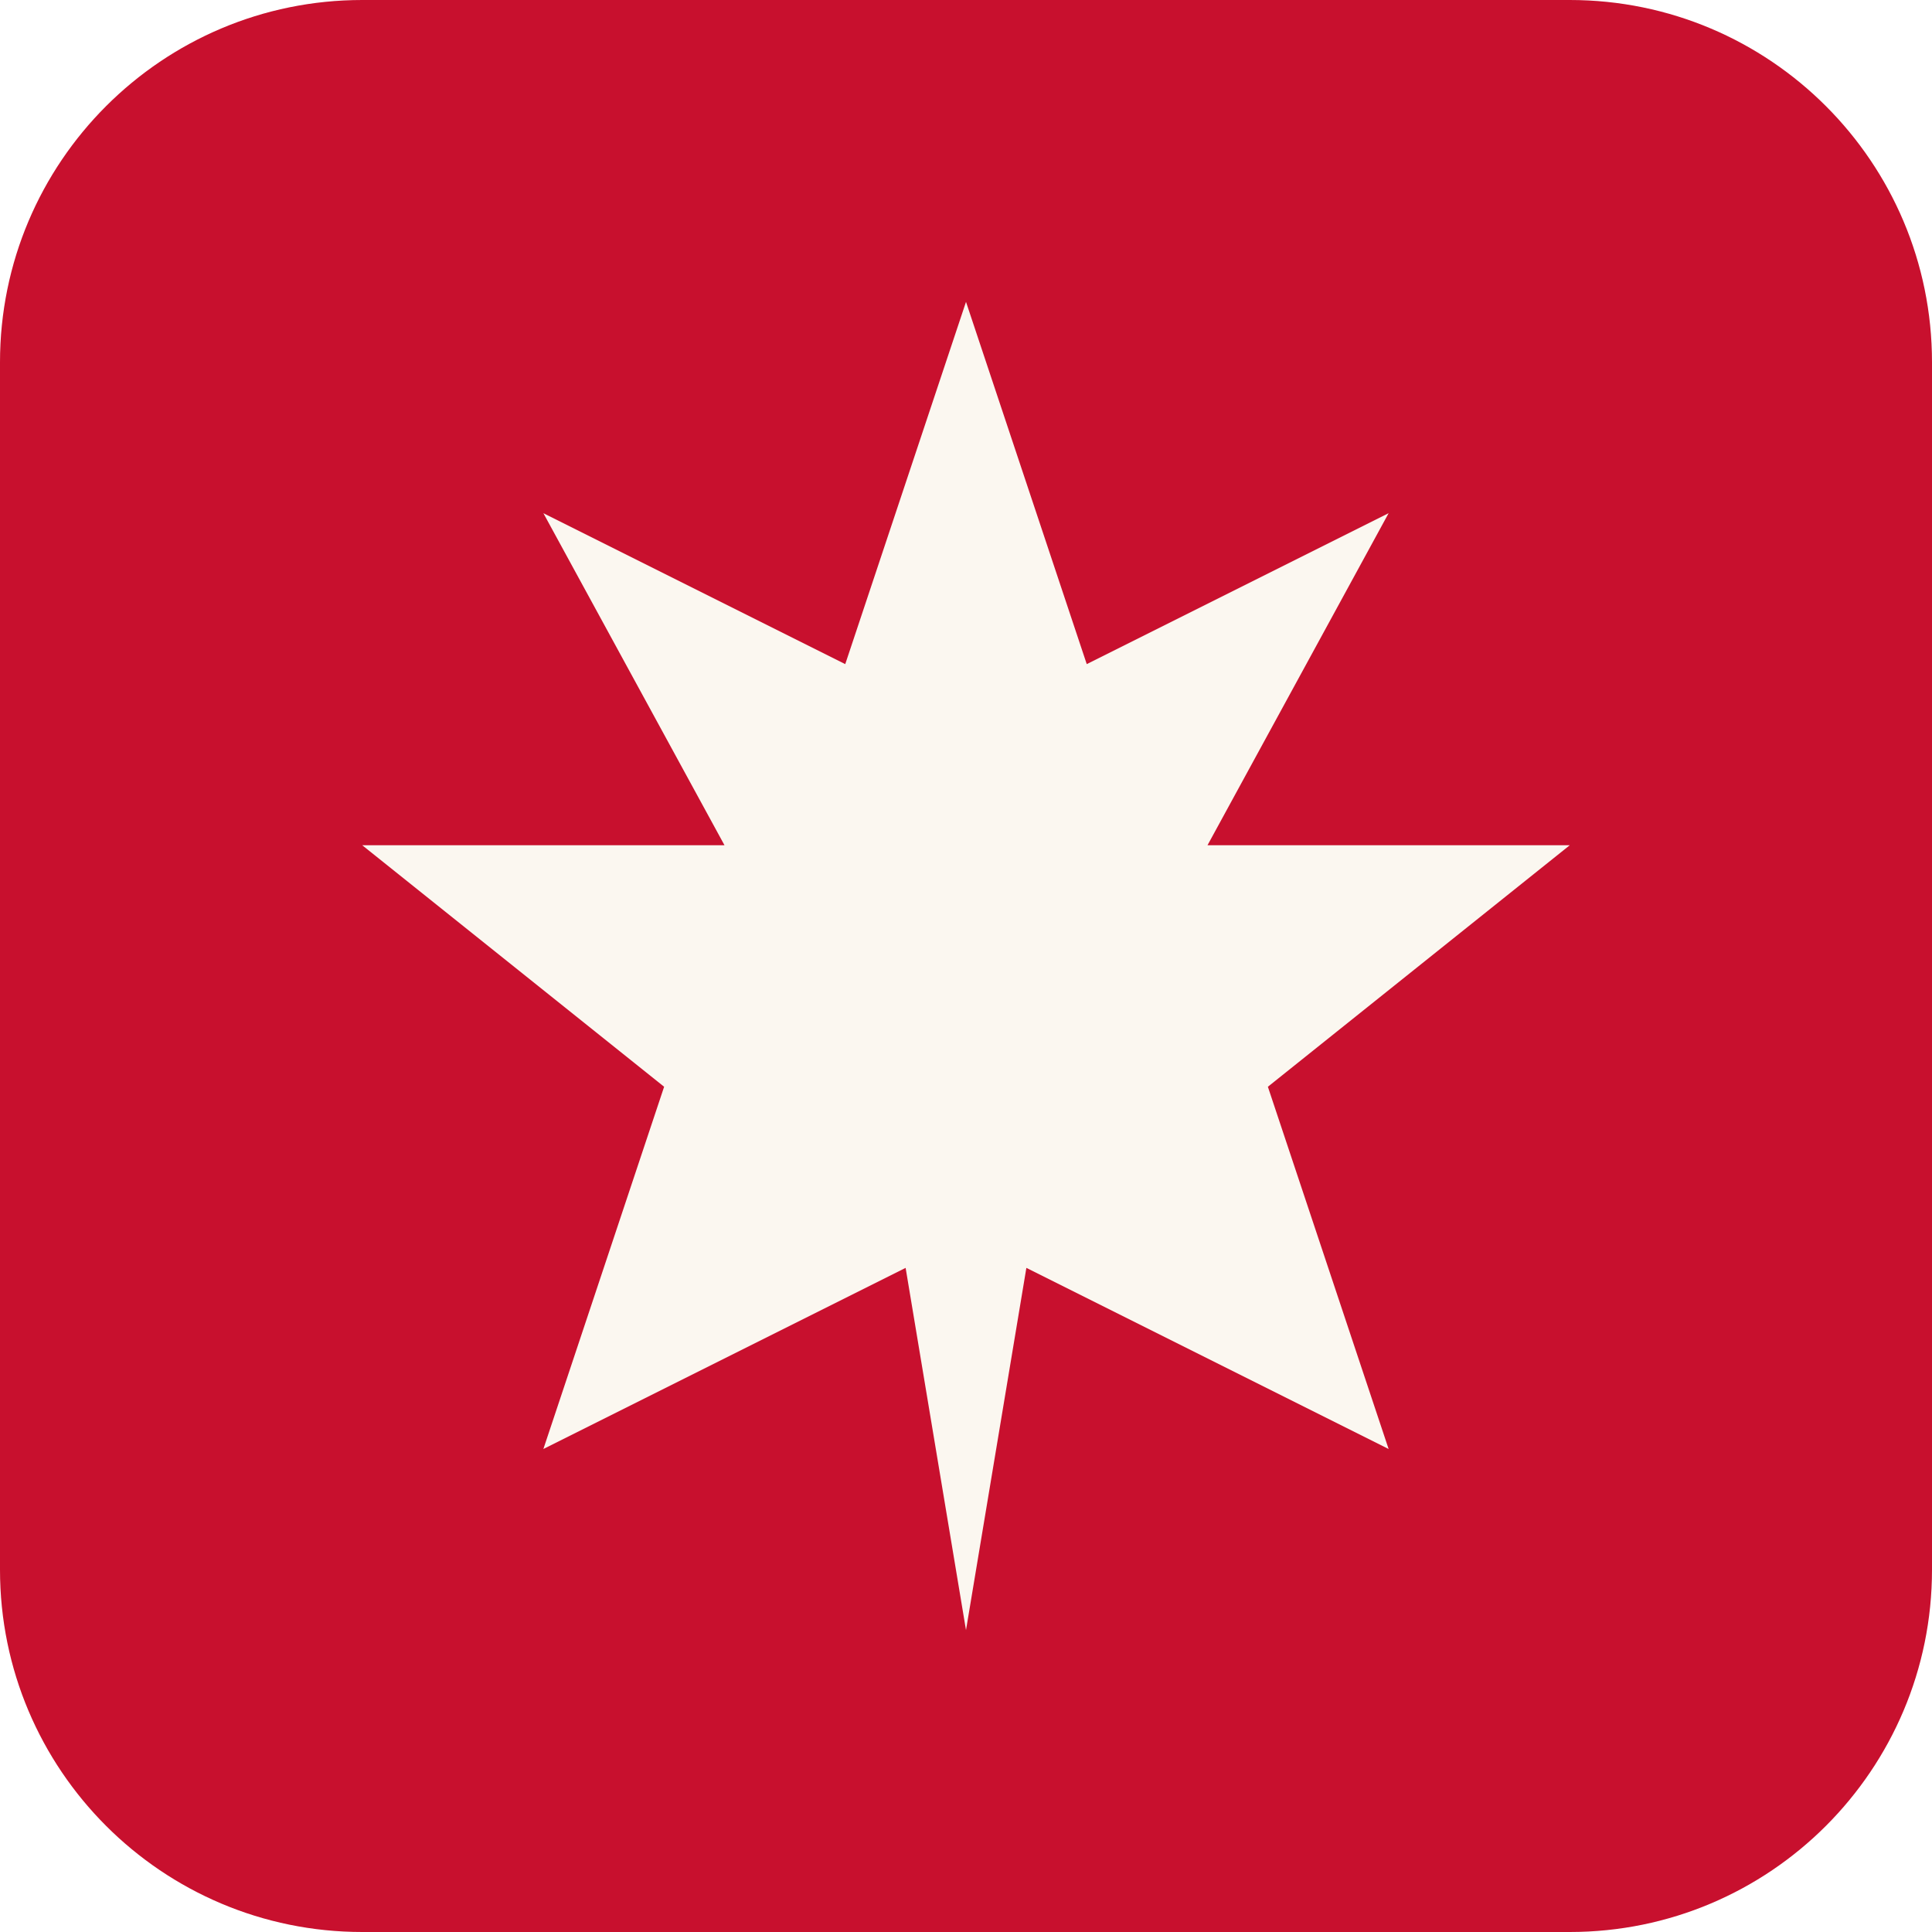
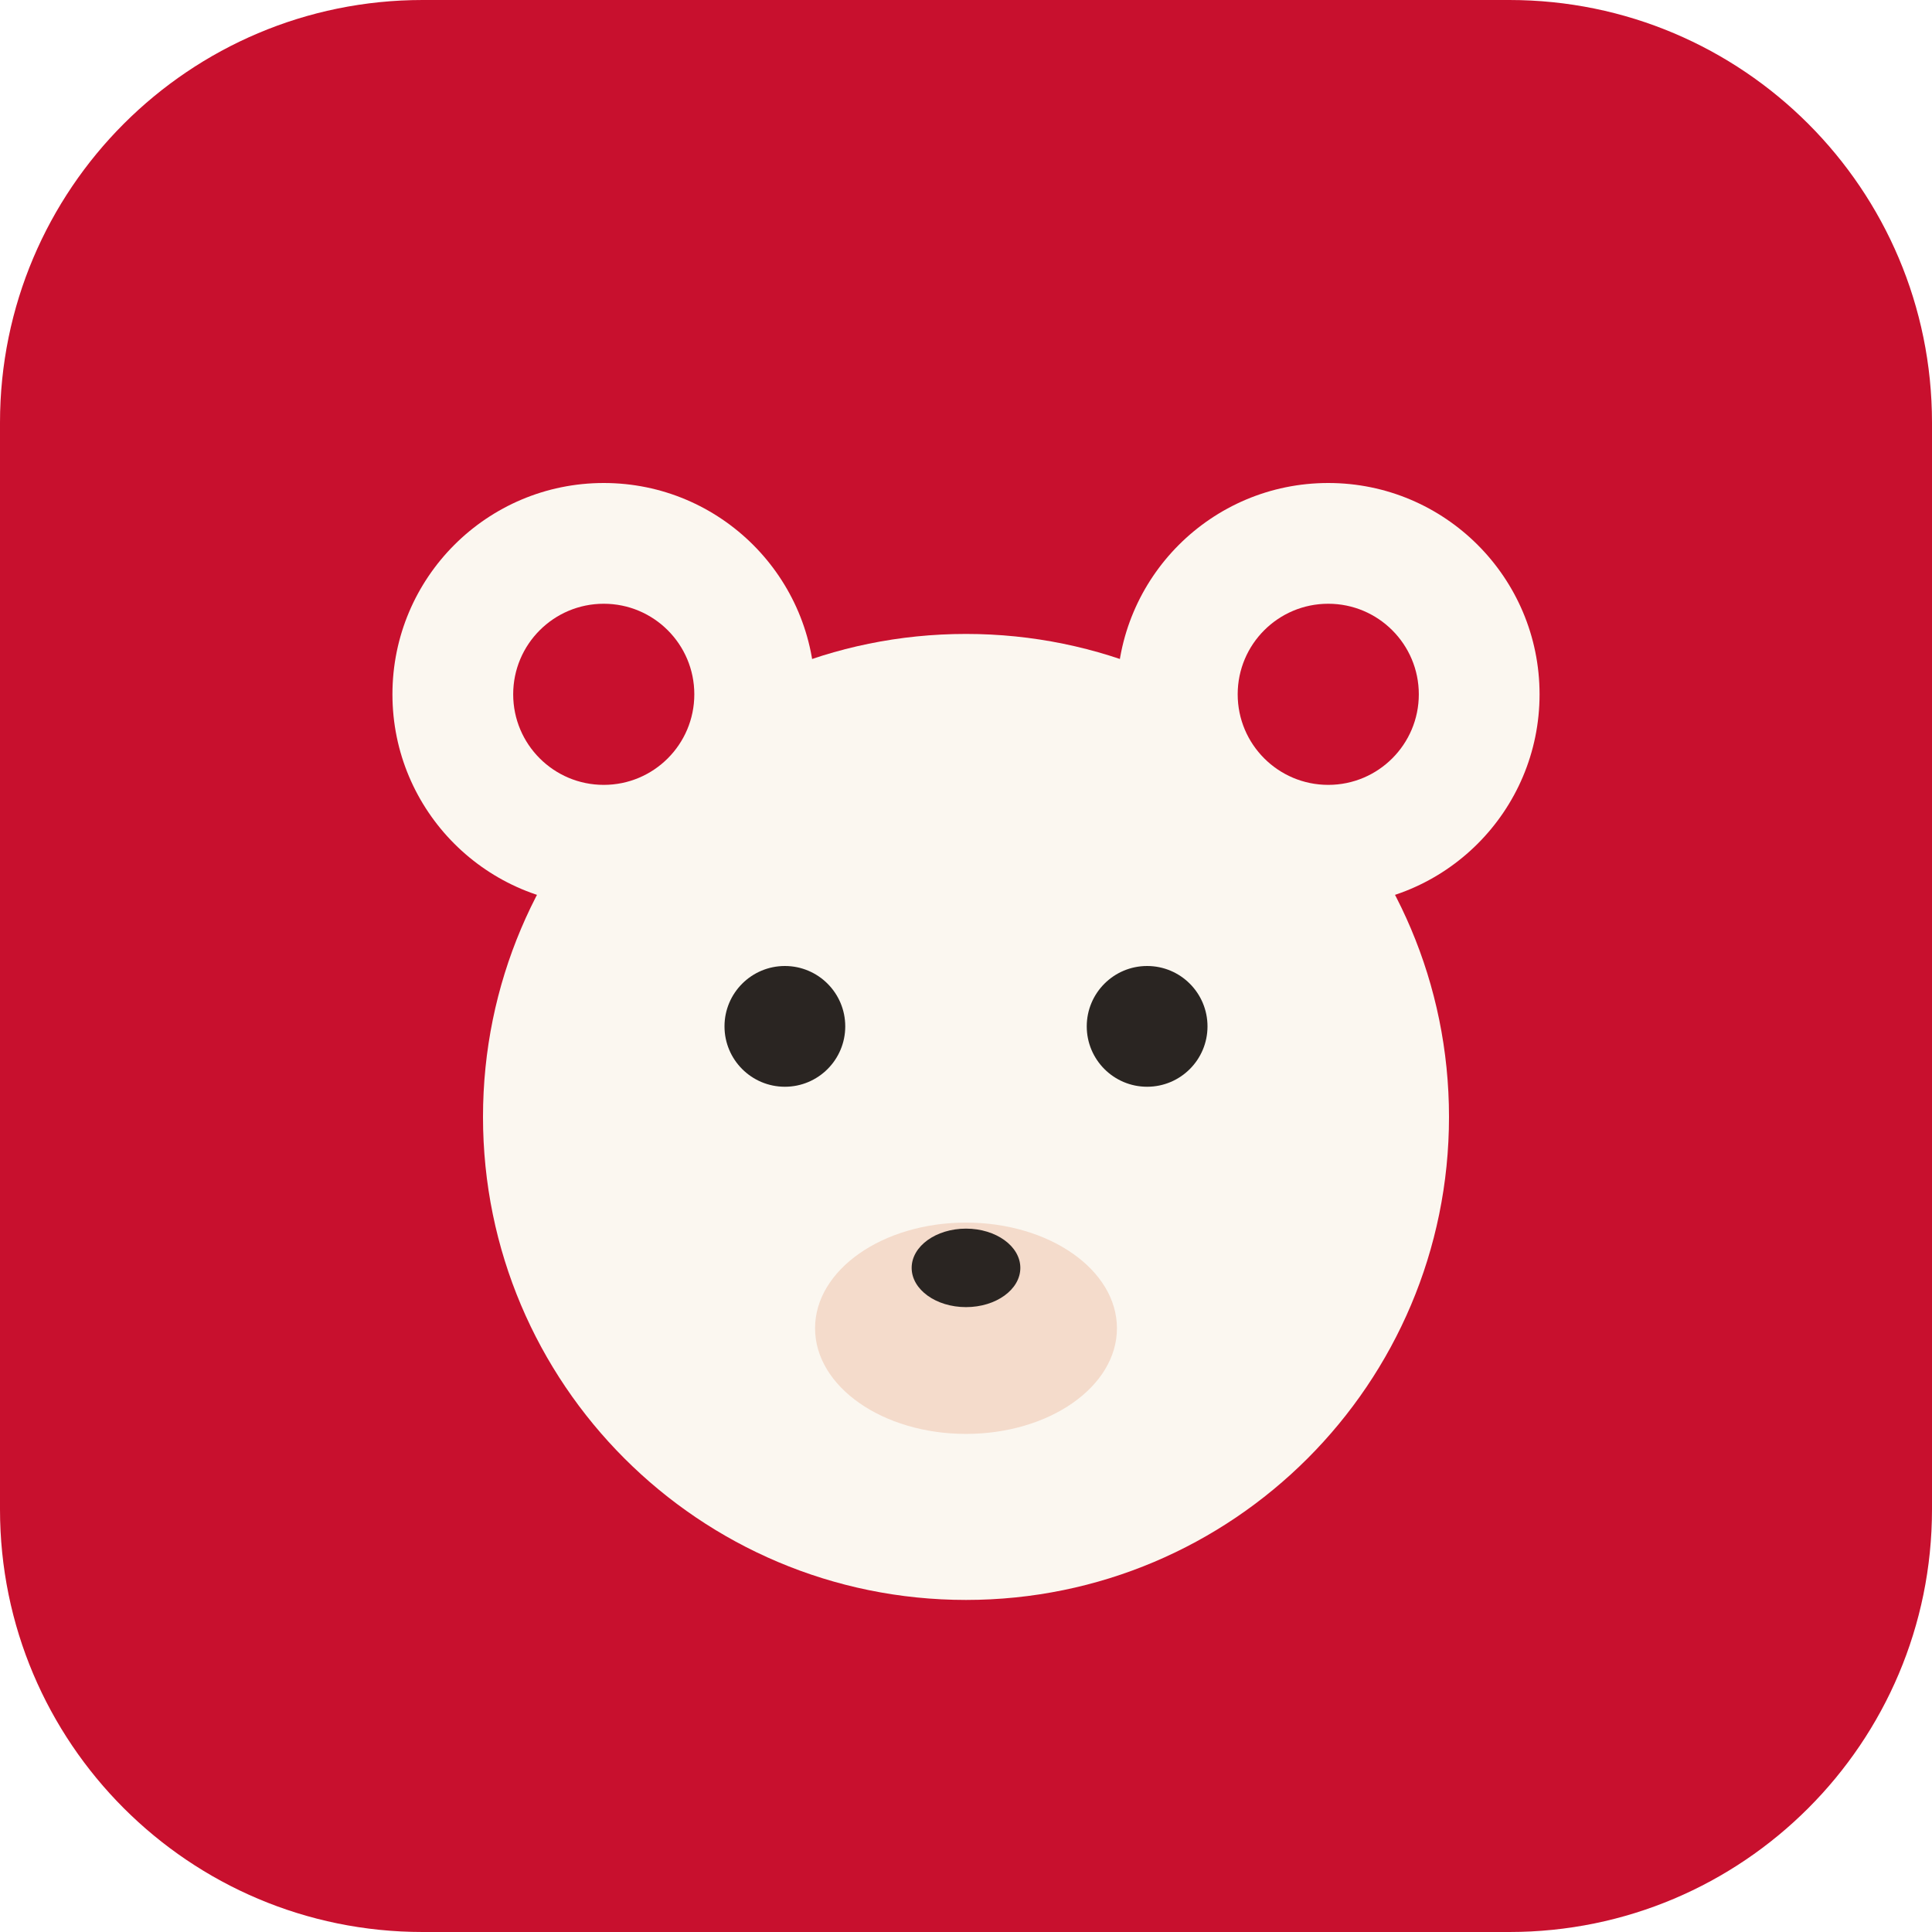
<svg xmlns="http://www.w3.org/2000/svg" viewBox="0 0 64 64">
-   <rect width="64" height="64" rx="12" fill="#C8102E" />
-   <path d="M32 10 L36 22 L46 17 L40 28 L52 28 L42 36 L46 48 L34 42 L32 54 L30 42 L18 48 L22 36 L12 28 L24 28 L18 17 L28 22 Z" fill="#FBF7F0" />
+   <rect width="64" height="64" rx="14" fill="#C8102E" />
+   <circle cx="32" cy="37" r="16" fill="#FBF7F0" />
+   <circle cx="20" cy="23" r="7" fill="#FBF7F0" />
+   <circle cx="44" cy="23" r="7" fill="#FBF7F0" />
+   <circle cx="20" cy="23" r="3" fill="#C8102E" />
+   <circle cx="44" cy="23" r="3" fill="#C8102E" />
+   <circle cx="26" cy="34" r="2" fill="#2A2522" />
+   <circle cx="38" cy="34" r="2" fill="#2A2522" />
+   <ellipse cx="32" cy="44" rx="5" ry="3.5" fill="#F4DBCB" />
+   <ellipse cx="32" cy="42" rx="1.8" ry="1.3" fill="#2A2522" />
</svg>
